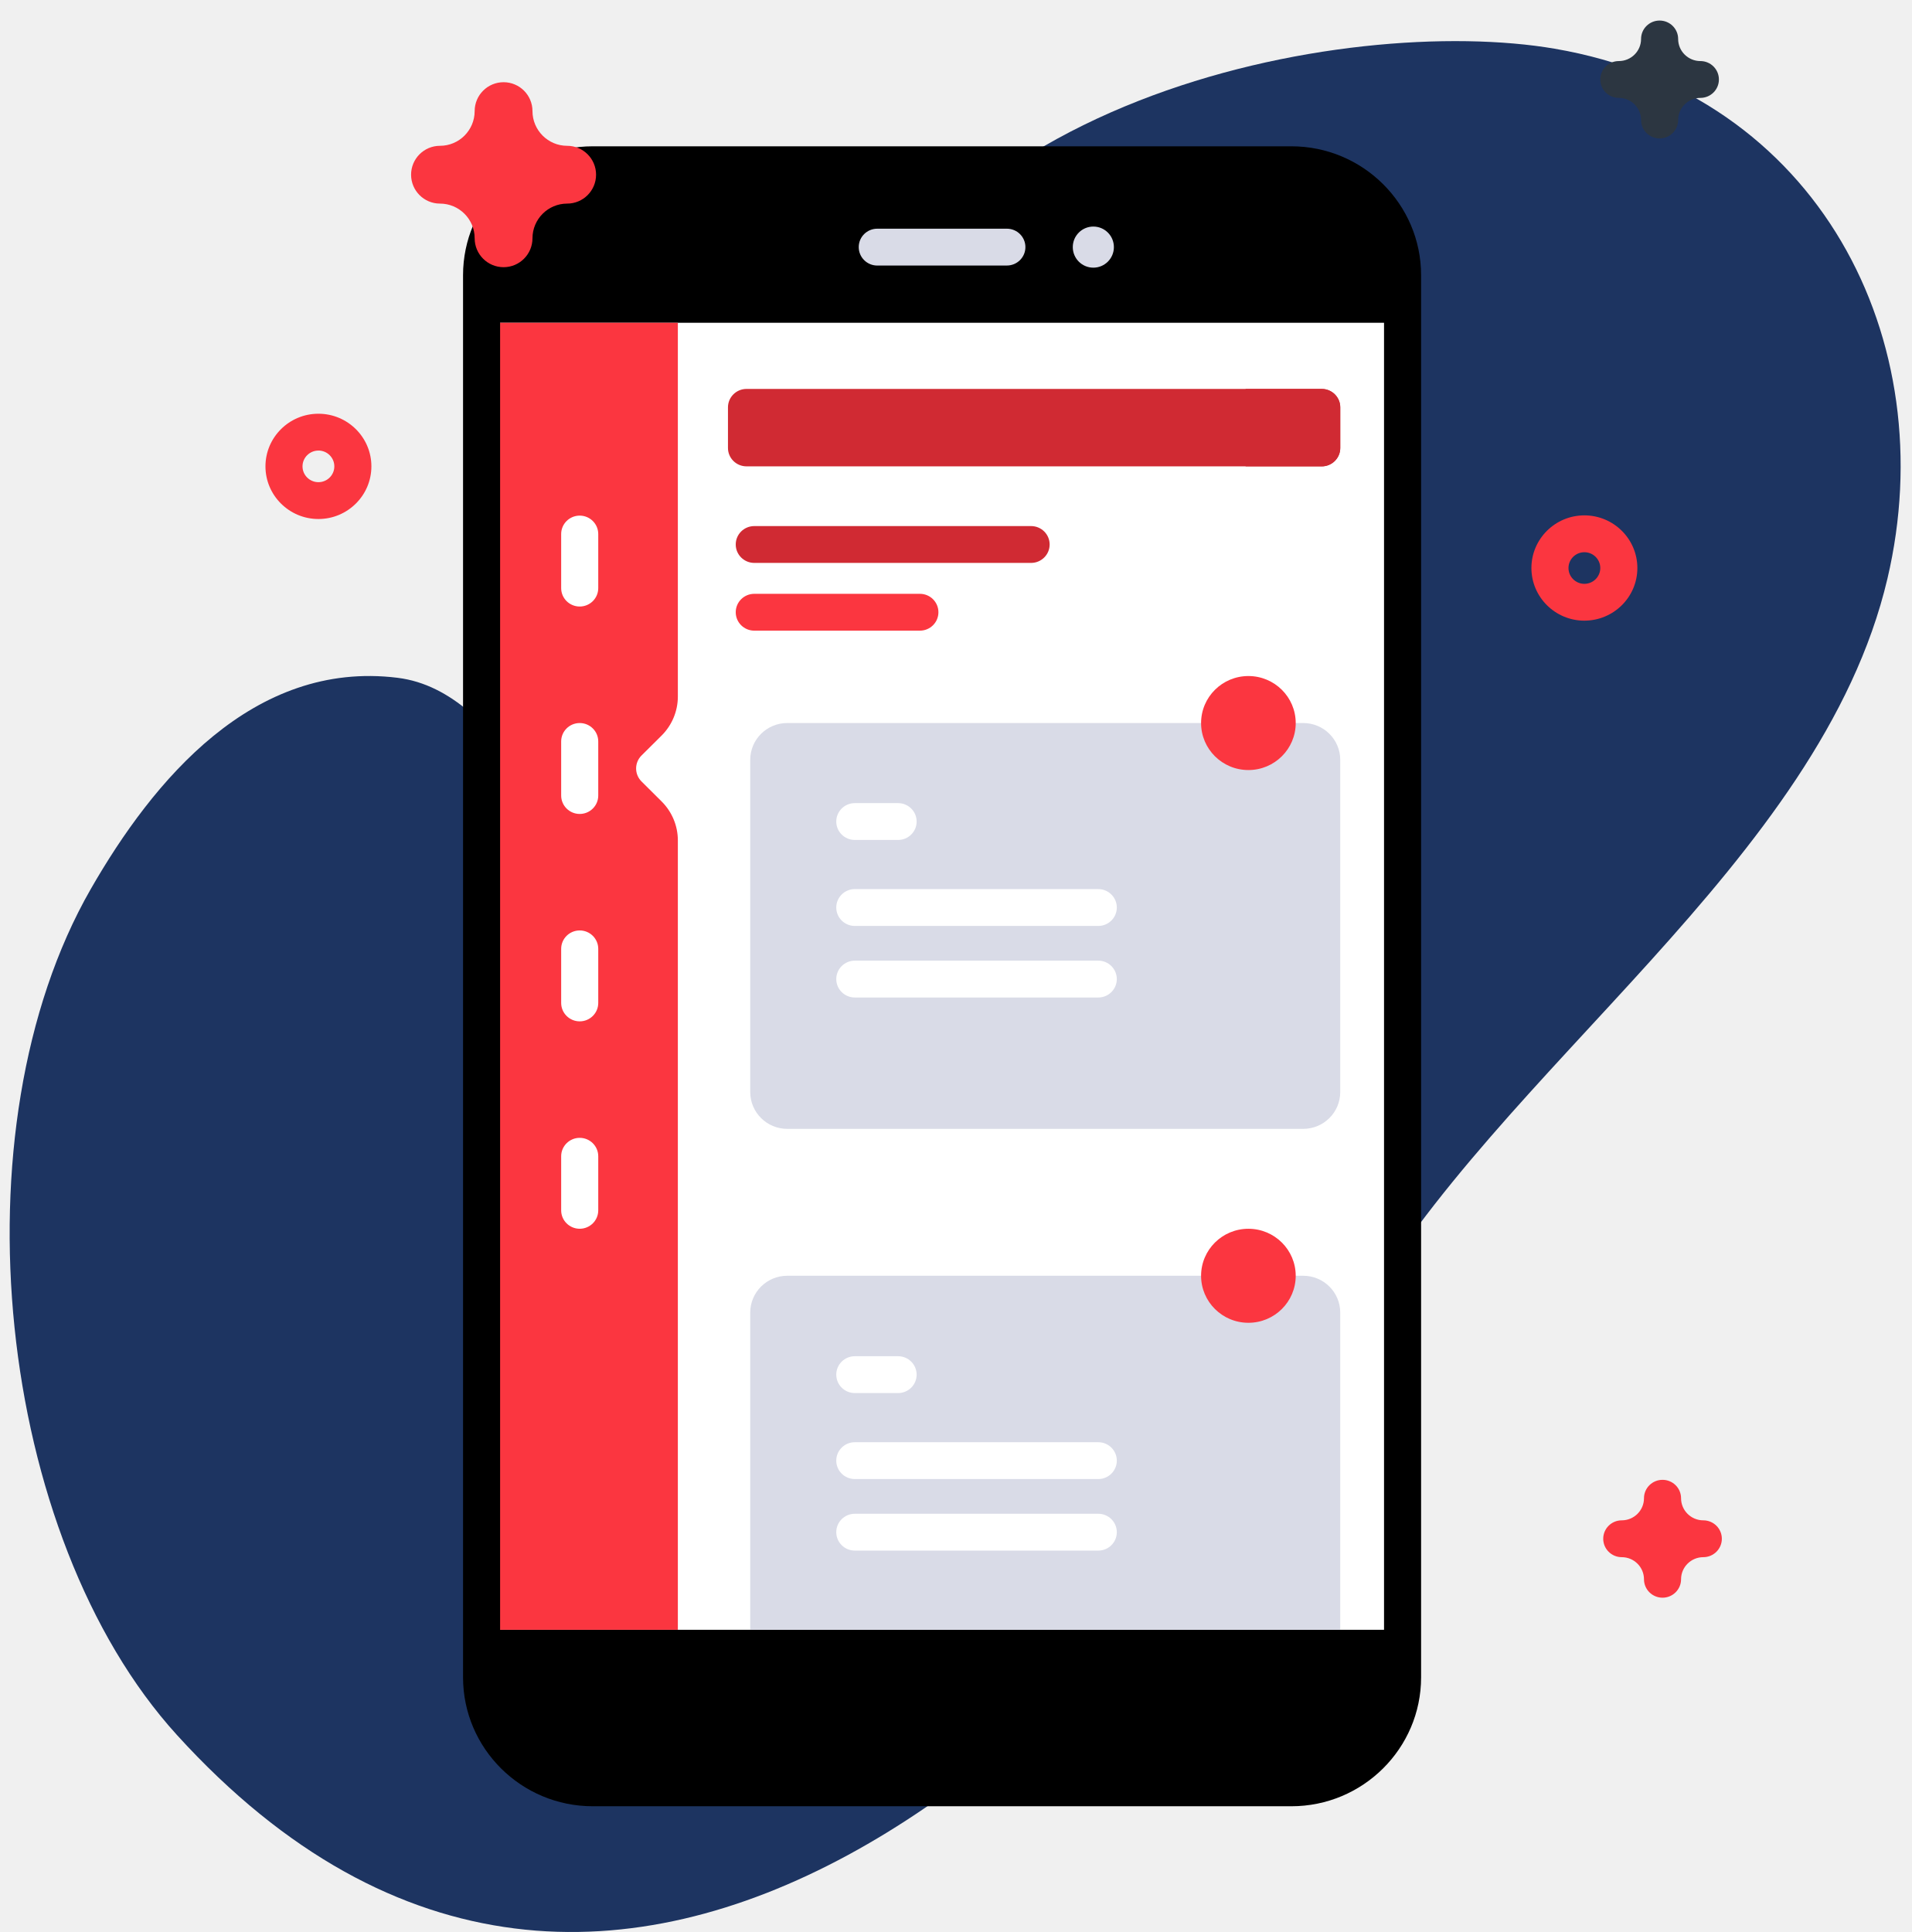
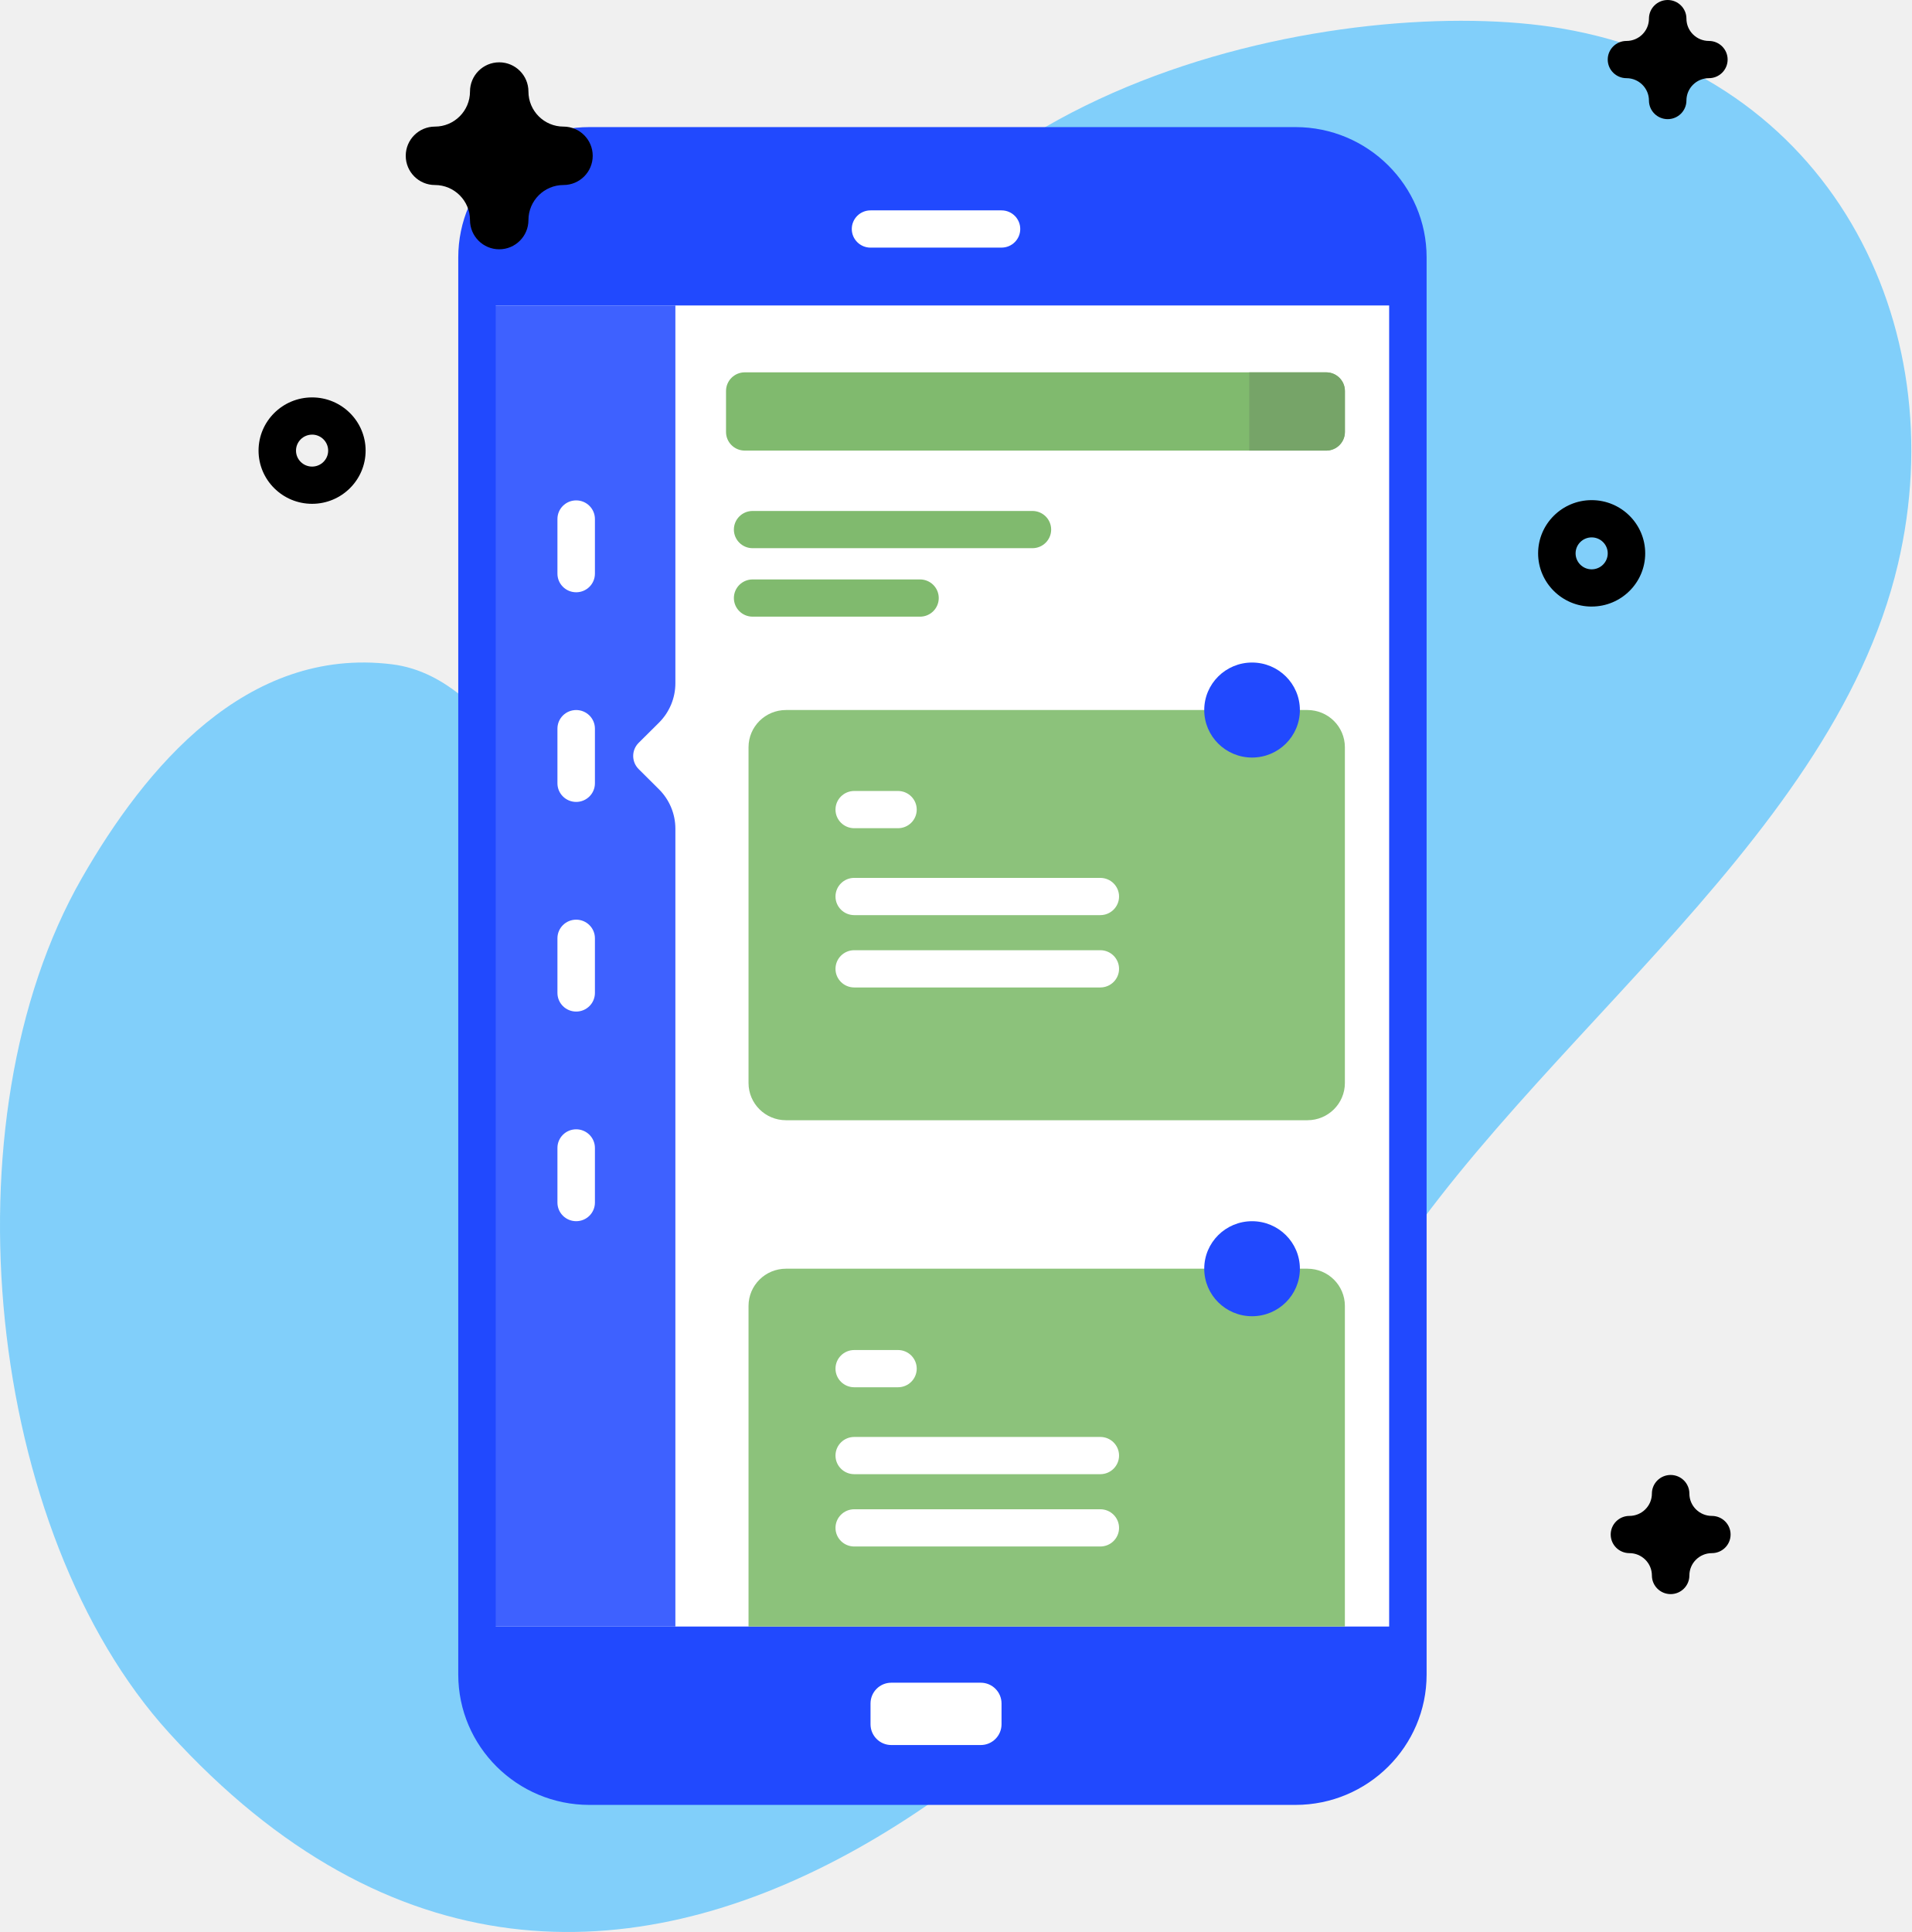
- <svg xmlns="http://www.w3.org/2000/svg" width="93" height="94" viewBox="0 0 93 94">
+ <svg xmlns="http://www.w3.org/2000/svg" width="92" height="93" viewBox="0 0 92 93">
  <g fill="none" fill-rule="evenodd">
    <g fill-rule="nonzero">
      <g>
-         <path fill="#1D3461" d="M75.167 2.37C65.164.656 43.129 4.563 39.229 21.273c-2.593 11.11-2.517 20.173-9.062 20.344-3.893.1-5.924-7.976-11.3-8.64-7.016-.868-11.885 4.984-14.924 10.284-6.686 11.66-4.595 31.486 4.196 41.154C29.43 107.831 54.714 83.344 65.524 64.2c6.933-12.279 22.575-22.204 25.833-36.045 2.727-11.588-3.325-23.581-16.19-25.785z" transform="translate(-809 -5478) translate(809.47 5478)" />
+         <path fill="#81CFFA" d="M75.167 1.37C65.164-.344 43.129 3.563 39.229 20.273c-2.593 11.11-2.517 20.173-9.062 20.344-3.893.1-5.924-7.976-11.3-8.64-7.016-.868-11.885 4.984-14.924 10.284-6.686 11.66-4.595 31.486 4.196 41.154C29.43 106.831 54.714 82.344 65.524 63.2c6.933-12.279 22.575-22.204 25.833-36.045 2.727-11.588-3.325-23.581-16.19-25.785z" transform="translate(-809 -5479) translate(809 5479)" />
        <g>
-           <g transform="translate(-809 -5478) translate(809.47 5478) translate(12) translate(9.919 7)">
-             <path fill="#000" d="M40.438 79.986H6.45c-2.988 0-5.41-2.407-5.41-5.377V6.391c0-2.97 2.422-5.377 5.41-5.377h33.988c2.988 0 5.41 2.407 5.41 5.377v68.218c0 2.97-2.422 5.377-5.41 5.377z" />
-             <path fill="#FFF" d="M1.041 8.704L45.848 8.704 45.848 72.296 1.041 72.296z" />
-             <path fill="#FB3640" d="M9.797 28.79l-.973.966c-.353.35-.353.917 0 1.267l.973.968c.508.504.793 1.187.793 1.9v38.405H1.04V8.704h9.55v18.184c0 .714-.286 1.398-.793 1.902z" />
-             <path fill="#000" d="M40.438 80.882H6.45c-3.48 0-6.311-2.814-6.311-6.273V6.391C.139 2.932 2.97.118 6.45.118h33.988c3.48 0 6.312 2.814 6.312 6.273v68.218c0 3.459-2.832 6.273-6.312 6.273zM6.45 1.91c-2.486 0-4.508 2.01-4.508 4.48v68.22c0 2.47 2.022 4.48 4.508 4.48h33.988c2.486 0 4.509-2.01 4.509-4.48V6.39c0-2.47-2.023-4.48-4.509-4.48H6.45z" />
-             <path fill="#D9DBE7" d="M26.597 5.92h-6.306c-.498 0-.901-.402-.901-.897s.403-.896.901-.896h6.306c.498 0 .902.401.902.896s-.404.896-.902.896z" />
-             <circle cx="30.804" cy="5.023" r="1" fill="#D9DBE7" />
-             <path fill="#FFF" d="M6.717 21.614v-2.63c0-.495-.404-.897-.902-.897s-.902.402-.902.896v2.631c0 .495.404.896.902.896s.902-.4.902-.896z" />
-             <path fill="#D02A33" d="M14.308 20.388h13.468c.498 0 .902-.402.902-.896 0-.495-.404-.896-.902-.896H14.308c-.498 0-.902.4-.902.896 0 .494.404.896.902.896z" />
-             <path fill="#FB3640" d="M14.308 23.684h8.058c.498 0 .901-.401.901-.896s-.403-.896-.901-.896h-8.058c-.498 0-.902.401-.902.896s.404.896.902.896z" />
-             <path fill="#FFF" d="M6.717 31.706v-2.631c0-.495-.404-.896-.902-.896s-.902.4-.902.896v2.63c0 .495.404.897.902.897s.902-.401.902-.896zM6.717 41.797v-2.631c0-.495-.404-.896-.902-.896s-.902.401-.902.896v2.63c0 .496.404.897.902.897s.902-.401.902-.896zM6.717 51.888v-2.63c0-.495-.404-.897-.902-.897s-.902.402-.902.896v2.631c0 .495.404.896.902.896s.902-.401.902-.896z" />
-             <g transform="translate(14.066 25.805)">
-               <path fill="#D9DBE7" d="M28.75 4.165v16.162c0 .99-.806 1.792-1.804 1.792H1.848c-.997 0-1.803-.803-1.803-1.792V4.165c0-.99.806-1.792 1.803-1.792h25.098c.998 0 1.804.802 1.804 1.792z" />
-               <ellipse cx="24.282" cy="2.374" fill="#FB3640" rx="2.302" ry="2.287" />
+           <g>
+             <path fill="#2149FE" d="M40.438 79.986H6.45c-2.988 0-5.41-2.407-5.41-5.377V6.391c0-2.97 2.422-5.377 5.41-5.377h33.988c2.988 0 5.41 2.407 5.41 5.377v68.218c0 2.97-2.422 5.377-5.41 5.377z" transform="translate(-809 -5479) translate(809 5479) translate(12) translate(9.919 6)" />
+             <path fill="#FFF" d="M1.041 8.704L45.848 8.704 45.848 72.296 1.041 72.296z" transform="translate(-809 -5479) translate(809 5479) translate(12) translate(9.919 6)" />
+             <path fill="#3E61FF" d="M9.797 28.79l-.973.966c-.353.35-.353.917 0 1.267l.973.968c.508.504.793 1.187.793 1.9v38.405H1.04V8.704h9.55v18.184c0 .714-.286 1.398-.793 1.902z" transform="translate(-809 -5479) translate(809 5479) translate(12) translate(9.919 6)" />
+             <path fill="#2149FE" d="M40.438 80.882H6.45c-3.48 0-6.311-2.814-6.311-6.273V6.391C.139 2.932 2.97.118 6.45.118h33.988c3.48 0 6.312 2.814 6.312 6.273v68.218c0 3.459-2.832 6.273-6.312 6.273zM6.45 1.91c-2.486 0-4.508 2.01-4.508 4.48v68.22c0 2.47 2.022 4.48 4.508 4.48h33.988c2.486 0 4.509-2.01 4.509-4.48V6.39c0-2.47-2.023-4.48-4.509-4.48H6.45z" transform="translate(-809 -5479) translate(809 5479) translate(12) translate(9.919 6)" />
+             <path fill="#FFF" d="M26.289 5.92h-6.306c-.498 0-.902-.402-.902-.897s.404-.896.902-.896h6.306c.498 0 .901.401.901.896s-.403.896-.901.896zM25.289 78h-4.306c-.552 0-1-.448-1-1v-1c0-.552.448-1 1-1h4.306c.552 0 1 .448 1 1v1c0 .552-.448 1-1 1zM6.717 21.614v-2.63c0-.495-.404-.897-.902-.897s-.902.402-.902.896v2.631c0 .495.404.896.902.896s.902-.4.902-.896z" transform="translate(-809 -5479) translate(809 5479) translate(12) translate(9.919 6)" />
+             <path fill="#80BA6E" d="M14.308 20.388h13.468c.498 0 .902-.402.902-.896 0-.495-.404-.896-.902-.896H14.308c-.498 0-.902.4-.902.896 0 .494.404.896.902.896zM14.308 23.684h8.058c.498 0 .901-.401.901-.896s-.403-.896-.901-.896h-8.058c-.498 0-.902.401-.902.896s.404.896.902.896zM41.915 15.69H13.93c-.498 0-.902-.4-.902-.895V12.82c0-.495.404-.897.902-.897h27.985c.498 0 .902.402.902.897v1.975c0 .495-.404.896-.902.896z" transform="translate(-809 -5479) translate(809 5479) translate(12) translate(9.919 6)" />
+             <path fill="#FFF" d="M6.717 31.706v-2.631c0-.495-.404-.896-.902-.896s-.902.4-.902.896v2.63c0 .495.404.897.902.897s.902-.401.902-.896zM6.717 41.797v-2.631c0-.495-.404-.896-.902-.896s-.902.401-.902.896v2.63c0 .496.404.897.902.897s.902-.401.902-.896zM6.717 51.888v-2.63c0-.495-.404-.897-.902-.897s-.902.402-.902.896v2.631c0 .495.404.896.902.896s.902-.401.902-.896z" transform="translate(-809 -5479) translate(809 5479) translate(12) translate(9.919 6)" />
+             <g transform="translate(-809 -5479) translate(809 5479) translate(12) translate(9.919 6) translate(14.066 25.805)">
+               <path fill="#8CC27B" d="M28.75 4.165v16.162c0 .99-.806 1.792-1.804 1.792H1.848c-.997 0-1.803-.803-1.803-1.792V4.165c0-.99.806-1.792 1.803-1.792h25.098c.998 0 1.804.802 1.804 1.792z" />
+               <ellipse cx="24.282" cy="2.374" fill="#2149FE" rx="2.302" ry="2.287" />
            </g>
-             <g transform="translate(14.066 52.686)">
-               <path fill="#D9DBE7" d="M28.75 4.177V19.61H.045V4.177c0-.989.806-1.792 1.803-1.792h25.098c.998 0 1.804.803 1.804 1.792z" />
-               <ellipse cx="24.282" cy="2.386" fill="#FB3640" rx="2.302" ry="2.287" />
+             <g transform="translate(-809 -5479) translate(809 5479) translate(12) translate(9.919 6) translate(14.066 52.686)">
+               <path fill="#8CC27B" d="M28.75 4.177V19.61H.045V4.177c0-.989.806-1.792 1.803-1.792h25.098c.998 0 1.804.803 1.804 1.792z" />
+               <ellipse cx="24.282" cy="2.386" fill="#2149FE" rx="2.302" ry="2.287" />
            </g>
-             <path fill="#D02A33" d="M41.915 15.69H13.93c-.498 0-.902-.4-.902-.895V12.82c0-.495.404-.897.902-.897h27.985c.498 0 .902.402.902.897v1.975c0 .495-.404.896-.902.896z" />
-             <path fill="#D02A33" d="M41.915 11.923h-3.702v3.768h3.702c.498 0 .902-.401.902-.896V12.82c0-.495-.404-.897-.902-.897z" />
+             <path fill="#76A468" d="M41.915 11.923h-3.702v3.768h3.702c.498 0 .902-.401.902-.896V12.82c0-.495-.404-.897-.902-.897z" transform="translate(-809 -5479) translate(809 5479) translate(12) translate(9.919 6)" />
            <g fill="#FFF">
-               <path d="M12.83 7.842H.985c-.498 0-.902.402-.902.897 0 .494.404.896.902.896H12.83c.498 0 .902-.402.902-.896 0-.495-.404-.897-.902-.897zM12.83 4.36H.985c-.498 0-.902.402-.902.897s.404.896.902.896H12.83c.498 0 .902-.401.902-.896s-.404-.896-.902-.896zM3.092.177H.985c-.498 0-.902.402-.902.896 0 .495.404.896.902.896h2.107c.497 0 .901-.4.901-.896 0-.494-.404-.896-.901-.896z" transform="translate(18.214 31.898)" />
+               <path d="M12.83 7.842H.985c-.498 0-.902.402-.902.897 0 .494.404.896.902.896H12.83c.498 0 .902-.402.902-.896 0-.495-.404-.897-.902-.897zM12.83 4.36H.985c-.498 0-.902.402-.902.897s.404.896.902.896H12.83c.498 0 .902-.401.902-.896s-.404-.896-.902-.896zM3.092.177H.985c-.498 0-.902.402-.902.896 0 .495.404.896.902.896h2.107c.497 0 .901-.4.901-.896 0-.494-.404-.896-.901-.896z" transform="translate(-809 -5479) translate(809 5479) translate(12) translate(9.919 6) translate(18.214 31.898)" />
            </g>
            <g fill="#FFF">
-               <path d="M12.83 7.693H.985c-.498 0-.902.402-.902.896 0 .495.404.896.902.896H12.83c.498 0 .902-.4.902-.896 0-.494-.404-.896-.902-.896zM12.83 4.212H.985c-.498 0-.902.401-.902.896s.404.896.902.896H12.83c.498 0 .902-.401.902-.896s-.404-.896-.902-.896zM3.092.028H.985C.487.028.083.43.083.924c0 .495.404.896.902.896h2.107c.497 0 .901-.4.901-.896 0-.494-.404-.896-.901-.896z" transform="translate(18.214 58.958)" />
+               <path d="M12.83 7.693H.985c-.498 0-.902.402-.902.896 0 .495.404.896.902.896H12.83c.498 0 .902-.4.902-.896 0-.494-.404-.896-.902-.896zM12.83 4.212H.985c-.498 0-.902.401-.902.896s.404.896.902.896H12.83c.498 0 .902-.401.902-.896s-.404-.896-.902-.896zM3.092.028H.985C.487.028.083.43.083.924c0 .495.404.896.902.896h2.107c.497 0 .901-.4.901-.896 0-.494-.404-.896-.901-.896z" transform="translate(-809 -5479) translate(809 5479) translate(12) translate(9.919 6) translate(18.214 58.958)" />
            </g>
          </g>
-           <path fill="#FB3640" d="M64.613 30.198c-1.42 0-2.577-1.15-2.577-2.561 0-1.413 1.156-2.562 2.577-2.562 1.422 0 2.578 1.15 2.578 2.562s-1.156 2.56-2.578 2.56zm0-3.33c-.426 0-.773.345-.773.769 0 .424.347.769.773.769.427 0 .774-.345.774-.77 0-.423-.347-.768-.774-.768zM3.022 25.252c-1.421 0-2.577-1.149-2.577-2.561S1.6 20.13 3.022 20.13s2.577 1.149 2.577 2.56c0 1.413-1.156 2.562-2.577 2.562zm0-3.33c-.427 0-.774.345-.774.77 0 .423.347.768.774.768.427 0 .774-.345.774-.769 0-.424-.347-.77-.774-.77zM12.03 13c-.777 0-1.407-.63-1.407-1.406 0-.93-.756-1.688-1.687-1.688-.777 0-1.406-.63-1.406-1.406 0-.777.63-1.406 1.406-1.406.93 0 1.687-.757 1.687-1.688 0-.776.63-1.406 1.407-1.406s1.406.63 1.406 1.406c0 .93.757 1.688 1.687 1.688.777 0 1.407.63 1.407 1.406 0 .777-.63 1.406-1.407 1.406-.93 0-1.687.757-1.687 1.688 0 .776-.63 1.406-1.406 1.406z" transform="translate(-809 -5478) translate(809.47 5478) translate(12)" />
-           <g>
-             <path fill="#FB3640" d="M3.74 76.912c-.499 0-.903-.402-.903-.897 0-.592-.485-1.075-1.082-1.075-.498 0-.901-.401-.901-.896s.403-.896.901-.896c.597 0 1.082-.482 1.082-1.075 0-.495.404-.896.902-.896s.902.401.902.896c0 .593.485 1.075 1.082 1.075.498 0 .902.401.902.896s-.404.896-.902.896c-.597 0-1.082.483-1.082 1.075 0 .495-.404.897-.902.897z" transform="translate(-809 -5478) translate(809.47 5478) translate(12) translate(64.676 .823)" />
-             <path fill="#2C3641" d="M3.597 5.912c-.498 0-.902-.402-.902-.897 0-.592-.485-1.075-1.082-1.075-.498 0-.902-.401-.902-.896s.404-.896.902-.896c.597 0 1.082-.482 1.082-1.075 0-.495.404-.896.902-.896s.902.401.902.896c0 .593.485 1.075 1.082 1.075.498 0 .901.401.901.896s-.403.896-.901.896c-.597 0-1.082.483-1.082 1.075 0 .495-.404.897-.902.897z" transform="translate(-809 -5478) translate(809.47 5478) translate(12) translate(64.676 .823)" />
-           </g>
+           <path fill="#000" d="M64.613 29.198c-1.42 0-2.577-1.15-2.577-2.561 0-1.413 1.156-2.562 2.577-2.562 1.422 0 2.578 1.15 2.578 2.562s-1.156 2.56-2.578 2.56zm0-3.33c-.426 0-.773.345-.773.769 0 .424.347.769.773.769.427 0 .774-.345.774-.77 0-.423-.347-.768-.774-.768zM3.022 24.252c-1.421 0-2.577-1.149-2.577-2.561S1.6 19.13 3.022 19.13s2.577 1.149 2.577 2.56c0 1.413-1.156 2.562-2.577 2.562zm0-3.33c-.427 0-.774.345-.774.77 0 .423.347.768.774.768.427 0 .774-.345.774-.769 0-.424-.347-.77-.774-.77zM12.03 12c-.777 0-1.407-.63-1.407-1.406 0-.93-.756-1.688-1.687-1.688-.777 0-1.406-.63-1.406-1.406 0-.777.63-1.406 1.406-1.406.93 0 1.687-.757 1.687-1.688 0-.776.63-1.406 1.407-1.406s1.406.63 1.406 1.406c0 .93.757 1.688 1.687 1.688.777 0 1.407.63 1.407 1.406 0 .777-.63 1.406-1.407 1.406-.93 0-1.687.757-1.687 1.688 0 .776-.63 1.406-1.406 1.406zM68.415 76.735c-.498 0-.902-.402-.902-.897 0-.592-.485-1.075-1.082-1.075-.498 0-.901-.401-.901-.896s.403-.896.901-.896c.597 0 1.082-.482 1.082-1.075 0-.495.404-.896.902-.896s.902.401.902.896c0 .593.485 1.075 1.082 1.075.498 0 .902.401.902.896s-.404.896-.902.896c-.597 0-1.082.483-1.082 1.075 0 .495-.404.897-.902.897zM68.273 5.735c-.498 0-.902-.402-.902-.897 0-.592-.485-1.075-1.082-1.075-.498 0-.902-.401-.902-.896s.404-.896.902-.896c.597 0 1.082-.482 1.082-1.075 0-.495.404-.896.902-.896s.902.401.902.896c0 .593.485 1.075 1.082 1.075.498 0 .901.401.901.896s-.403.896-.901.896c-.597 0-1.082.483-1.082 1.075 0 .495-.404.897-.902.897z" transform="translate(-809 -5479) translate(809 5479) translate(12)" />
        </g>
      </g>
    </g>
  </g>
</svg>
